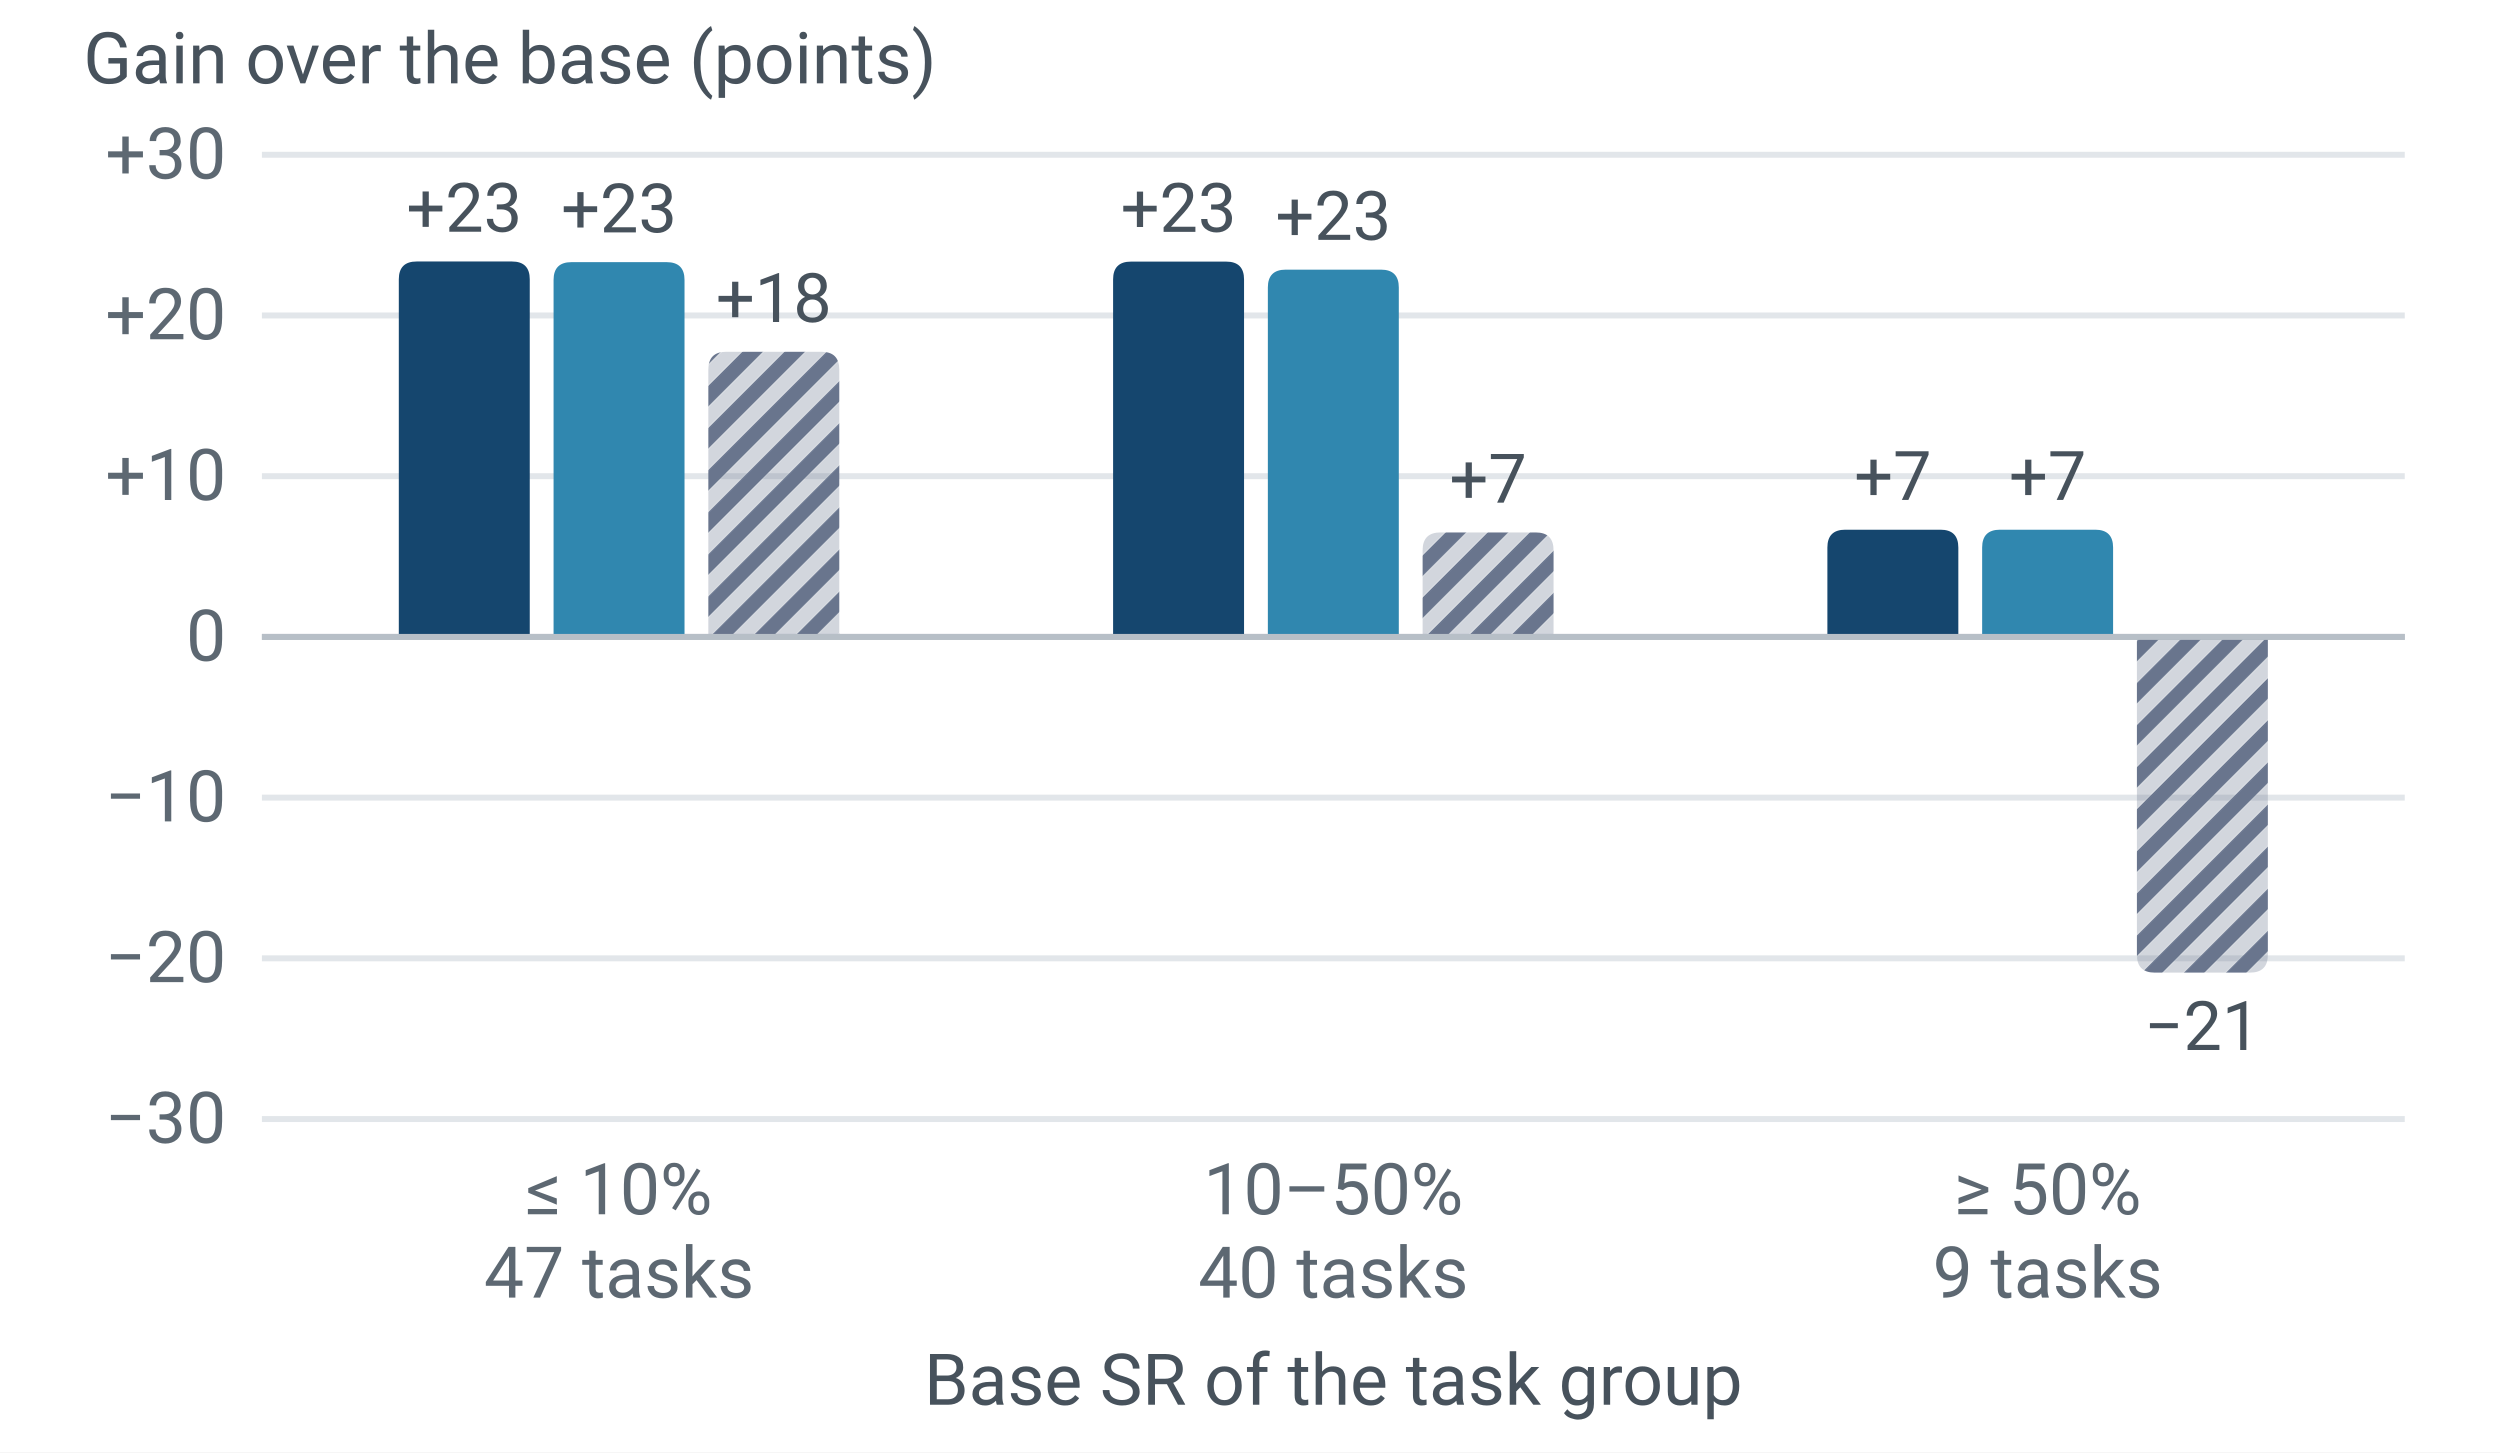
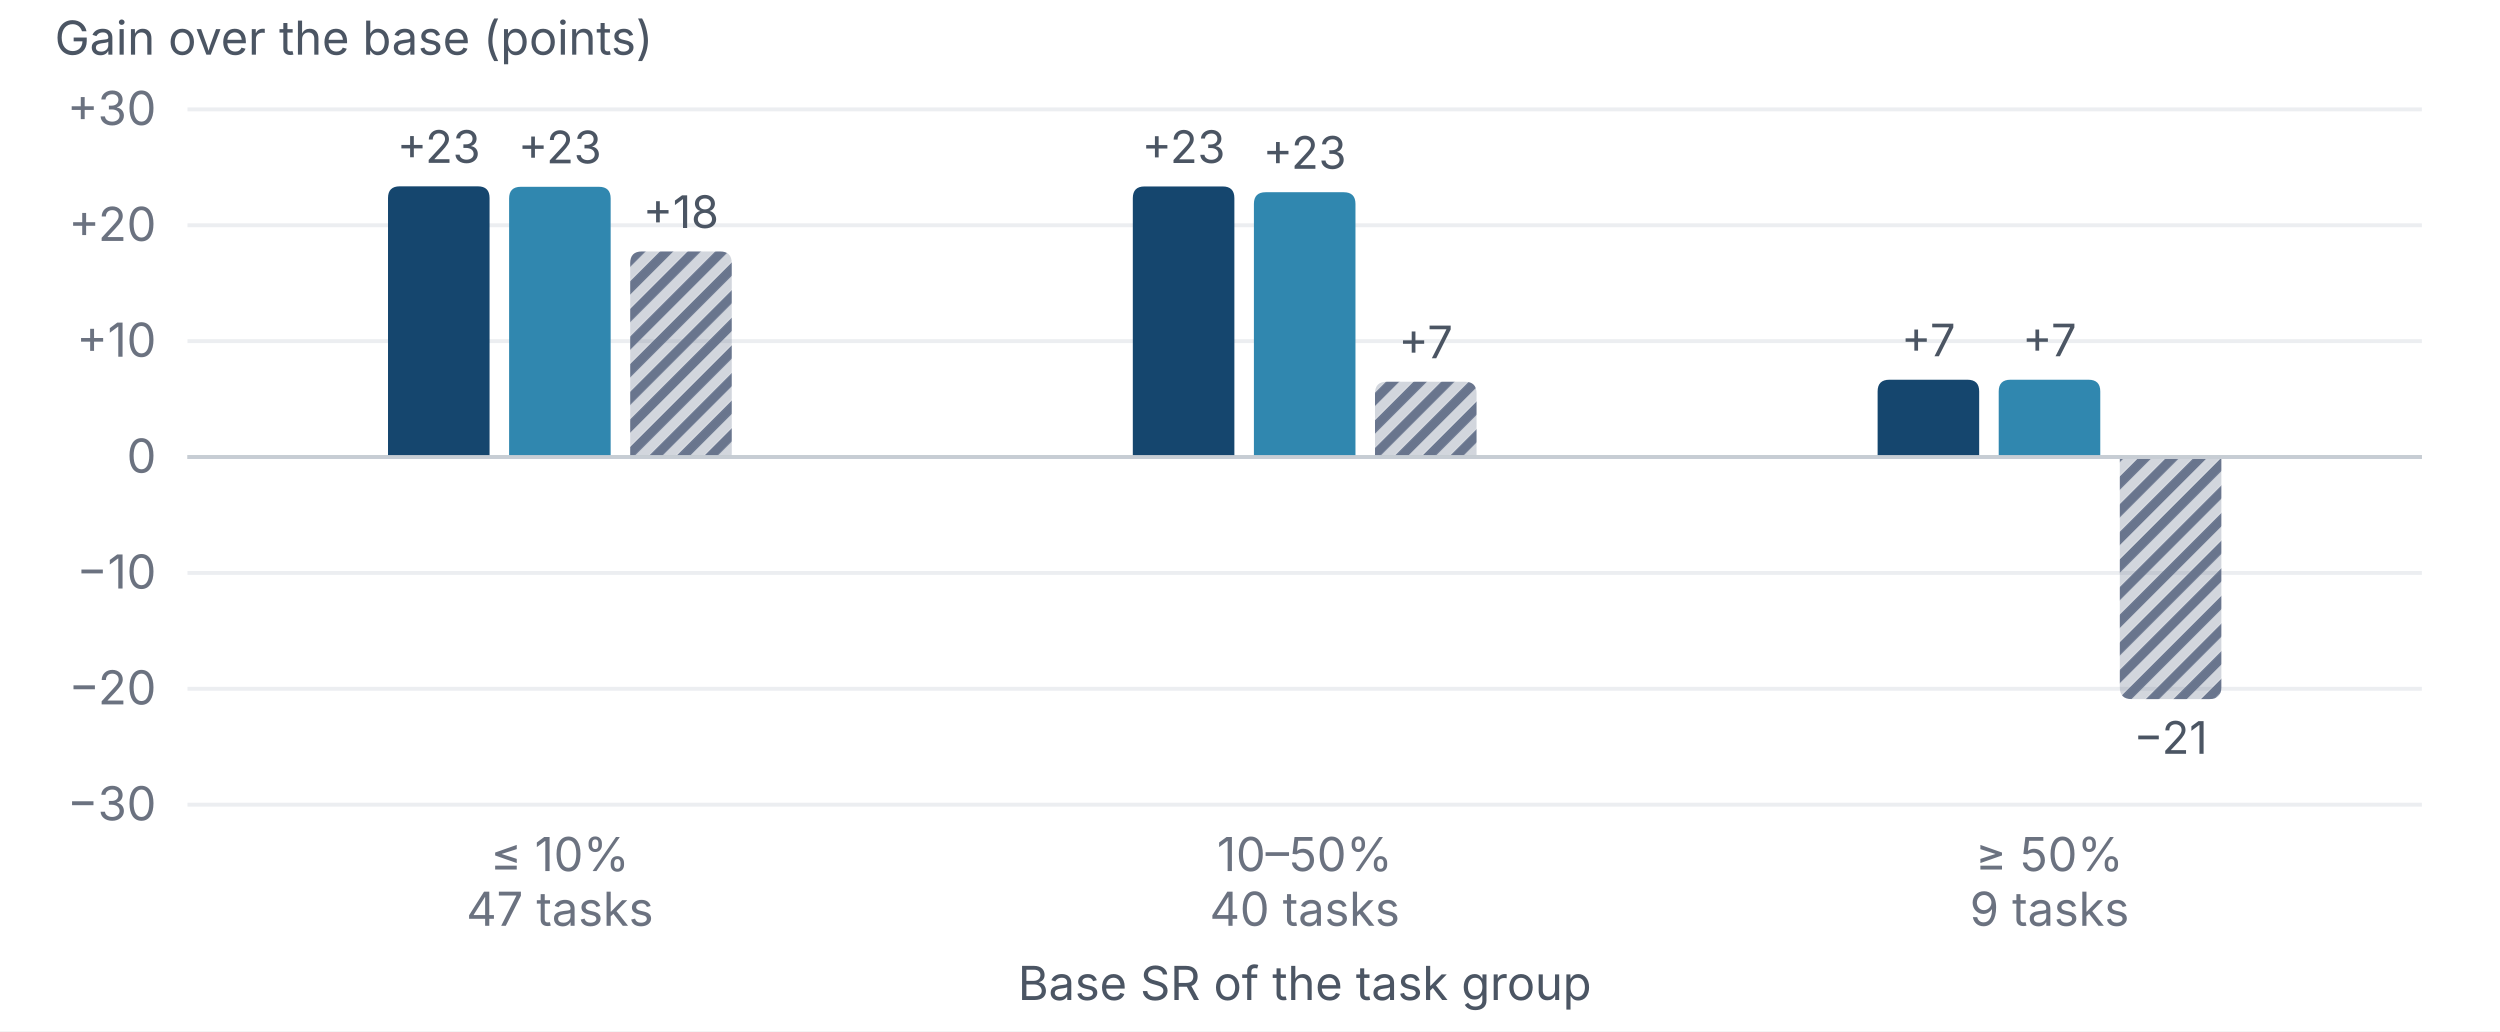
- <svg xmlns="http://www.w3.org/2000/svg" viewBox="0 0 420 244" width="420" height="244" class="chart" role="img" aria-label="Gain over the base for the three 16-task editors on 96 further unseen tasks grouped by base success rate." data-chart="h_unseen96">
-   <style>text{font-family:system-ui,-apple-system,'Segoe UI',Roboto,sans-serif;font-size:12px;fill:#5d6872}.tl{fill:#47525c}.dl{fill:#14181c;font-weight:600}.dl2{fill:#47525c;font-size:11.5px}.ink{fill:#14181c}.in{font-size:11.5px;font-weight:600}.on-rescue,.on-harm,.on-kept{fill:#fff}.on-fail{fill:#14181c}.grid{stroke:#e2e6ea;stroke-width:1}.grid.zero,.axis{stroke:#b7bfc7;stroke-width:1}.ref{stroke:#8c939a;stroke-width:1;stroke-dasharray:3 3}.band{fill:#8c939a;fill-opacity:.26}.region{fill:#8c939a;fill-opacity:.1}.hit{fill:transparent}.ln{fill:none;stroke-width:2;stroke-linejoin:round;stroke-linecap:round}.ln.thin{stroke-width:1.25}.ln.s-L3{stroke-dasharray:6 3}.tick{stroke-width:2}.whisk{stroke-width:1.5;stroke-opacity:.55}.err{stroke:#14181c;stroke-width:1.3}.err-bg{stroke:#fff;stroke-width:3.6;stroke-linecap:round}.pt{stroke:#fff;stroke-width:1.6;paint-order:stroke}.c-rescue{fill:#168979}.c-harm{fill:#A04C25}.c-kept{fill:#3C444C}.c-fail{fill:#8C939A}.s-rescue{stroke:#168979}.s-harm{stroke:#A04C25}.c-L1{fill:#15466E}.s-L1{stroke:#15466E}.t-L1{fill:#15466E;fill-opacity:.38}.o-L1{fill:#fff;stroke:#15466E;stroke-width:2}.c-L2{fill:#3087AF}.s-L2{stroke:#3087AF}.t-L2{fill:#3087AF;fill-opacity:.38}.o-L2{fill:#fff;stroke:#3087AF;stroke-width:2}.c-L3{fill:#69758D}.s-L3{stroke:#69758D}.t-L3{fill:#69758D;fill-opacity:.38}.o-L3{fill:#fff;stroke:#69758D;stroke-width:2}.b-L1{fill:#15466E}.b-L2{fill:#3087AF}.b-L3{fill:url(#hatch-L3) #69758D}.hatch-bg{fill:#69758D;fill-opacity:.3}.hatch-fg{fill:#69758D}.c-ink{fill:#14181c}.c-ink3{fill:#6b7782}.s-ink{stroke:#14181c}.o-ink{fill:#fff;stroke:#14181c;stroke-width:2}</style>
+ <svg xmlns="http://www.w3.org/2000/svg" viewBox="0 0 640 264" width="640" height="264" class="chart" role="img" aria-label="Gain over the base for the three 16-task editors on 96 further unseen tasks grouped by base success rate." data-chart="h_unseen96">
+   <style>text{font-family:'Inter Variable',Inter,system-ui,-apple-system,sans-serif;font-size:12px;fill:#6b7280}.tl{fill:#4b5563}.dl{fill:#111827;font-weight:600}.dl2{fill:#4b5563;font-size:11.5px}.ink{fill:#111827}.in{font-size:11.5px;font-weight:600}.on-rescue,.on-harm,.on-kept{fill:#fff}.on-fail{fill:#111827}.grid{stroke:#eceef1;stroke-width:1}.grid.zero,.axis{stroke:#c7cdd4;stroke-width:1}.ref{stroke:#8c939a;stroke-width:1;stroke-dasharray:3 3}.band{fill:#8c939a;fill-opacity:.22}.region{fill:#8c939a;fill-opacity:.09}.hit{fill:transparent}.ln{fill:none;stroke-width:2;stroke-linejoin:round;stroke-linecap:round}.ln.thin{stroke-width:1.25}.ln.dot{stroke-dasharray:2 3}.ln.s-L3{stroke-dasharray:6 3}.tick{stroke-width:2}.whisk{stroke-width:1.5;stroke-opacity:.55}.err{stroke:#111827;stroke-width:1.3}.err-bg{stroke:#fff;stroke-width:3.6;stroke-linecap:round}.pt{stroke:#fff;stroke-width:1.6;paint-order:stroke}.c-rescue{fill:#168979}.c-harm{fill:#A04C25}.c-kept{fill:#3C444C}.c-fail{fill:#8C939A}.s-rescue{stroke:#168979}.s-harm{stroke:#A04C25}.c-L1{fill:#15466E}.s-L1{stroke:#15466E}.t-L1{fill:#15466E;fill-opacity:.38}.o-L1{fill:#fff;stroke:#15466E;stroke-width:2}.c-L2{fill:#3087AF}.s-L2{stroke:#3087AF}.t-L2{fill:#3087AF;fill-opacity:.38}.o-L2{fill:#fff;stroke:#3087AF;stroke-width:2}.c-L3{fill:#69758D}.s-L3{stroke:#69758D}.t-L3{fill:#69758D;fill-opacity:.38}.o-L3{fill:#fff;stroke:#69758D;stroke-width:2}.b-L1{fill:#15466E}.b-L2{fill:#3087AF}.b-L3{fill:url(#hatch-L3) #69758D}.hatch-bg{fill:#69758D;fill-opacity:.3}.hatch-fg{fill:#69758D}.c-ink{fill:#111827}.c-ink3{fill:#6b7280}.s-ink{stroke:#111827}.t-ink{fill:#111827;fill-opacity:.28}.o-ink{fill:#fff;stroke:#111827;stroke-width:2}</style>
  <defs>
    <pattern id="hatch-L3" patternUnits="userSpaceOnUse" width="5" height="5" patternTransform="rotate(45)">
      <rect width="5" height="5" class="hatch-bg" />
      <rect width="2.4" height="5" class="hatch-fg" />
    </pattern>
  </defs>
-   <rect width="420" height="244" fill="#fff" />
+   <rect width="640" height="264" fill="#fff" />
  <text x="14" y="14" class="tl">Gain over the base (points)</text>
-   <line x1="44" y1="188" x2="404" y2="188" class="grid" />
-   <text x="38" y="192" class="t" text-anchor="end">−30</text>
-   <line x1="44" y1="161" x2="404" y2="161" class="grid" />
-   <text x="38" y="165" class="t" text-anchor="end">−20</text>
-   <line x1="44" y1="134" x2="404" y2="134" class="grid" />
-   <text x="38" y="138" class="t" text-anchor="end">−10</text>
-   <line x1="44" y1="107" x2="404" y2="107" class="grid zero" />
-   <text x="38" y="111" class="t" text-anchor="end">0</text>
-   <line x1="44" y1="80" x2="404" y2="80" class="grid" />
-   <text x="38" y="84" class="t" text-anchor="end">+10</text>
-   <line x1="44" y1="53" x2="404" y2="53" class="grid" />
-   <text x="38" y="57" class="t" text-anchor="end">+20</text>
-   <line x1="44" y1="26" x2="404" y2="26" class="grid" />
-   <text x="38" y="30" class="t" text-anchor="end">+30</text>
+   <line x1="48" y1="206" x2="620" y2="206" class="grid" />
+   <text x="40" y="210" class="t" text-anchor="end">−30</text>
+   <line x1="48" y1="176.33" x2="620" y2="176.33" class="grid" />
+   <text x="40" y="180.33" class="t" text-anchor="end">−20</text>
+   <line x1="48" y1="146.67" x2="620" y2="146.67" class="grid" />
+   <text x="40" y="150.67" class="t" text-anchor="end">−10</text>
+   <line x1="48" y1="117" x2="620" y2="117" class="grid zero" />
+   <text x="40" y="121" class="t" text-anchor="end">0</text>
+   <line x1="48" y1="87.33" x2="620" y2="87.33" class="grid" />
+   <text x="40" y="91.33" class="t" text-anchor="end">+10</text>
+   <line x1="48" y1="57.67" x2="620" y2="57.67" class="grid" />
+   <text x="40" y="61.67" class="t" text-anchor="end">+20</text>
+   <line x1="48" y1="28" x2="620" y2="28" class="grid" />
+   <text x="40" y="32" class="t" text-anchor="end">+30</text>
  <g class="mark rk rk-L1" data-tip="+23.36 points|L1 · base SR ≤ 10%|rescue 25.3%, harm 1.9%">
-     <path d="M67 107V46.93Q67 43.93 70 43.93H86Q89 43.93 89 46.93V107Z" class="b-L1" />
-     <text x="78" y="38.93" class="dl2" text-anchor="middle">+23</text>
-     <rect x="65" y="29.93" width="26" height="81.07" class="hit" />
+     <path d="M99.33 117V50.7Q99.33 47.7 102.33 47.7H122.33Q125.33 47.7 125.33 50.7V117Z" class="b-L1" />
+     <text x="112.33" y="41.7" class="dl2" text-anchor="middle">+23</text>
+     <rect x="97.33" y="33.7" width="30" height="89.3" class="hit" />
  </g>
  <g class="mark rk rk-L2" data-tip="+23.32 points|L2 · base SR ≤ 10%|rescue 25.5%, harm 2.2%">
-     <path d="M93 107V47.04Q93 44.04 96 44.04H112Q115 44.04 115 47.04V107Z" class="b-L2" />
-     <text x="104" y="39.04" class="dl2" text-anchor="middle">+23</text>
-     <rect x="91" y="30.04" width="26" height="80.96" class="hit" />
+     <path d="M130.33 117V50.82Q130.33 47.82 133.33 47.82H153.33Q156.33 47.82 156.33 50.82V117Z" class="b-L2" />
+     <text x="143.33" y="41.82" class="dl2" text-anchor="middle">+23</text>
+     <rect x="128.33" y="33.82" width="30" height="89.18" class="hit" />
  </g>
  <g class="mark rk rk-L3" data-tip="+17.74 points|L3 · base SR ≤ 10%|rescue 20.3%, harm 2.5%">
-     <path d="M119 107V62.1Q119 59.1 122 59.1H138Q141 59.1 141 62.1V107Z" class="b-L3" />
-     <text x="130" y="54.1" class="dl2" text-anchor="middle">+18</text>
-     <rect x="117" y="45.1" width="26" height="65.9" class="hit" />
+     <path d="M161.33 117V67.37Q161.33 64.37 164.33 64.37H184.33Q187.33 64.37 187.33 67.37V117Z" class="b-L3" />
+     <text x="174.33" y="58.37" class="dl2" text-anchor="middle">+18</text>
+     <rect x="159.33" y="50.37" width="30" height="72.63" class="hit" />
  </g>
-   <text x="104" y="204" class="t" text-anchor="middle">≤ 10%</text>
-   <text x="104" y="218" class="t" text-anchor="middle">47 tasks</text>
+   <text x="143.33" y="223" class="t" text-anchor="middle">≤ 10%</text>
+   <text x="143.33" y="237" class="t" text-anchor="middle">47 tasks</text>
  <g class="mark rk rk-L1" data-tip="+23.35 points|L1 · base SR 10–50%|rescue 33.6%, harm 10.2%">
-     <path d="M187 107V46.95Q187 43.95 190 43.95H206Q209 43.95 209 46.95V107Z" class="b-L1" />
-     <text x="198" y="38.95" class="dl2" text-anchor="middle">+23</text>
-     <rect x="185" y="29.95" width="26" height="81.05" class="hit" />
+     <path d="M290 117V50.73Q290 47.73 293 47.73H313Q316 47.73 316 50.73V117Z" class="b-L1" />
+     <text x="303" y="41.73" class="dl2" text-anchor="middle">+23</text>
+     <rect x="288" y="33.73" width="30" height="89.27" class="hit" />
  </g>
  <g class="mark rk rk-L2" data-tip="+22.85 points|L2 · base SR 10–50%|rescue 33.7%, harm 10.9%">
-     <path d="M213 107V48.3Q213 45.3 216 45.3H232Q235 45.3 235 48.3V107Z" class="b-L2" />
-     <text x="224" y="40.3" class="dl2" text-anchor="middle">+23</text>
-     <rect x="211" y="31.3" width="26" height="79.7" class="hit" />
+     <path d="M321 117V52.21Q321 49.21 324 49.21H344Q347 49.21 347 52.21V117Z" class="b-L2" />
+     <text x="334" y="43.21" class="dl2" text-anchor="middle">+23</text>
+     <rect x="319" y="35.21" width="30" height="87.79" class="hit" />
  </g>
  <g class="mark rk rk-L3" data-tip="+6.50 points|L3 · base SR 10–50%|rescue 22.6%, harm 16.1%">
-     <path d="M239 107V92.45Q239 89.45 242 89.45H258Q261 89.45 261 92.45V107Z" class="b-L3" />
-     <text x="250" y="84.45" class="dl2" text-anchor="middle">+7</text>
-     <rect x="237" y="75.45" width="26" height="35.55" class="hit" />
+     <path d="M352 117V100.72Q352 97.72 355 97.72H375Q378 97.72 378 100.72V117Z" class="b-L3" />
+     <text x="365" y="91.72" class="dl2" text-anchor="middle">+7</text>
+     <rect x="350" y="83.72" width="30" height="39.28" class="hit" />
  </g>
-   <text x="224" y="204" class="t" text-anchor="middle">10–50%</text>
-   <text x="224" y="218" class="t" text-anchor="middle">40 tasks</text>
+   <text x="334" y="223" class="t" text-anchor="middle">10–50%</text>
+   <text x="334" y="237" class="t" text-anchor="middle">40 tasks</text>
  <g class="mark rk rk-L1" data-tip="+6.67 points|L1 · base SR ≥ 50%|rescue 20.4%, harm 13.8%">
-     <path d="M307 107V91.99Q307 88.99 310 88.99H326Q329 88.99 329 91.99V107Z" class="b-L1" />
-     <text x="318" y="83.99" class="dl2" text-anchor="middle">+7</text>
-     <rect x="305" y="74.99" width="26" height="36.01" class="hit" />
+     <path d="M480.67 117V100.21Q480.67 97.21 483.67 97.21H503.67Q506.67 97.21 506.67 100.21V117Z" class="b-L1" />
+     <text x="493.67" y="91.21" class="dl2" text-anchor="middle">+7</text>
+     <rect x="478.67" y="83.21" width="30" height="39.79" class="hit" />
  </g>
  <g class="mark rk rk-L2" data-tip="+6.67 points|L2 · base SR ≥ 50%|rescue 18.9%, harm 12.2%">
-     <path d="M333 107V91.99Q333 88.99 336 88.99H352Q355 88.99 355 91.99V107Z" class="b-L2" />
-     <text x="344" y="83.99" class="dl2" text-anchor="middle">+7</text>
-     <rect x="331" y="74.99" width="26" height="36.01" class="hit" />
+     <path d="M511.67 117V100.21Q511.67 97.21 514.67 97.21H534.67Q537.67 97.21 537.67 100.21V117Z" class="b-L2" />
+     <text x="524.67" y="91.21" class="dl2" text-anchor="middle">+7</text>
+     <rect x="509.67" y="83.21" width="30" height="39.79" class="hit" />
  </g>
  <g class="mark rk rk-L3" data-tip="−20.89 points|L3 · base SR ≥ 50%|rescue 10.7%, harm 31.6%">
-     <path d="M359 107V160.4Q359 163.4 362 163.4H378Q381 163.4 381 160.4V107Z" class="b-L3" />
-     <text x="370" y="176.4" class="dl2" text-anchor="middle">−21</text>
-     <rect x="357" y="93" width="26" height="74.4" class="hit" />
+     <path d="M542.67 117V175.97Q542.67 178.97 545.67 178.97H565.67Q568.67 178.97 568.67 175.97V117Z" class="b-L3" />
+     <text x="555.67" y="192.97" class="dl2" text-anchor="middle">−21</text>
+     <rect x="540.67" y="103" width="30" height="81.97" class="hit" />
  </g>
-   <text x="344" y="204" class="t" text-anchor="middle">≥ 50%</text>
-   <text x="344" y="218" class="t" text-anchor="middle">9 tasks</text>
-   <line x1="44" y1="107" x2="404" y2="107" class="axis" />
-   <text x="224" y="236" class="tl" text-anchor="middle">Base SR of the task group</text>
+   <text x="524.67" y="223" class="t" text-anchor="middle">≥ 50%</text>
+   <text x="524.67" y="237" class="t" text-anchor="middle">9 tasks</text>
+   <line x1="48" y1="117" x2="620" y2="117" class="axis" />
+   <text x="334" y="256" class="tl" text-anchor="middle">Base SR of the task group</text>
</svg>
